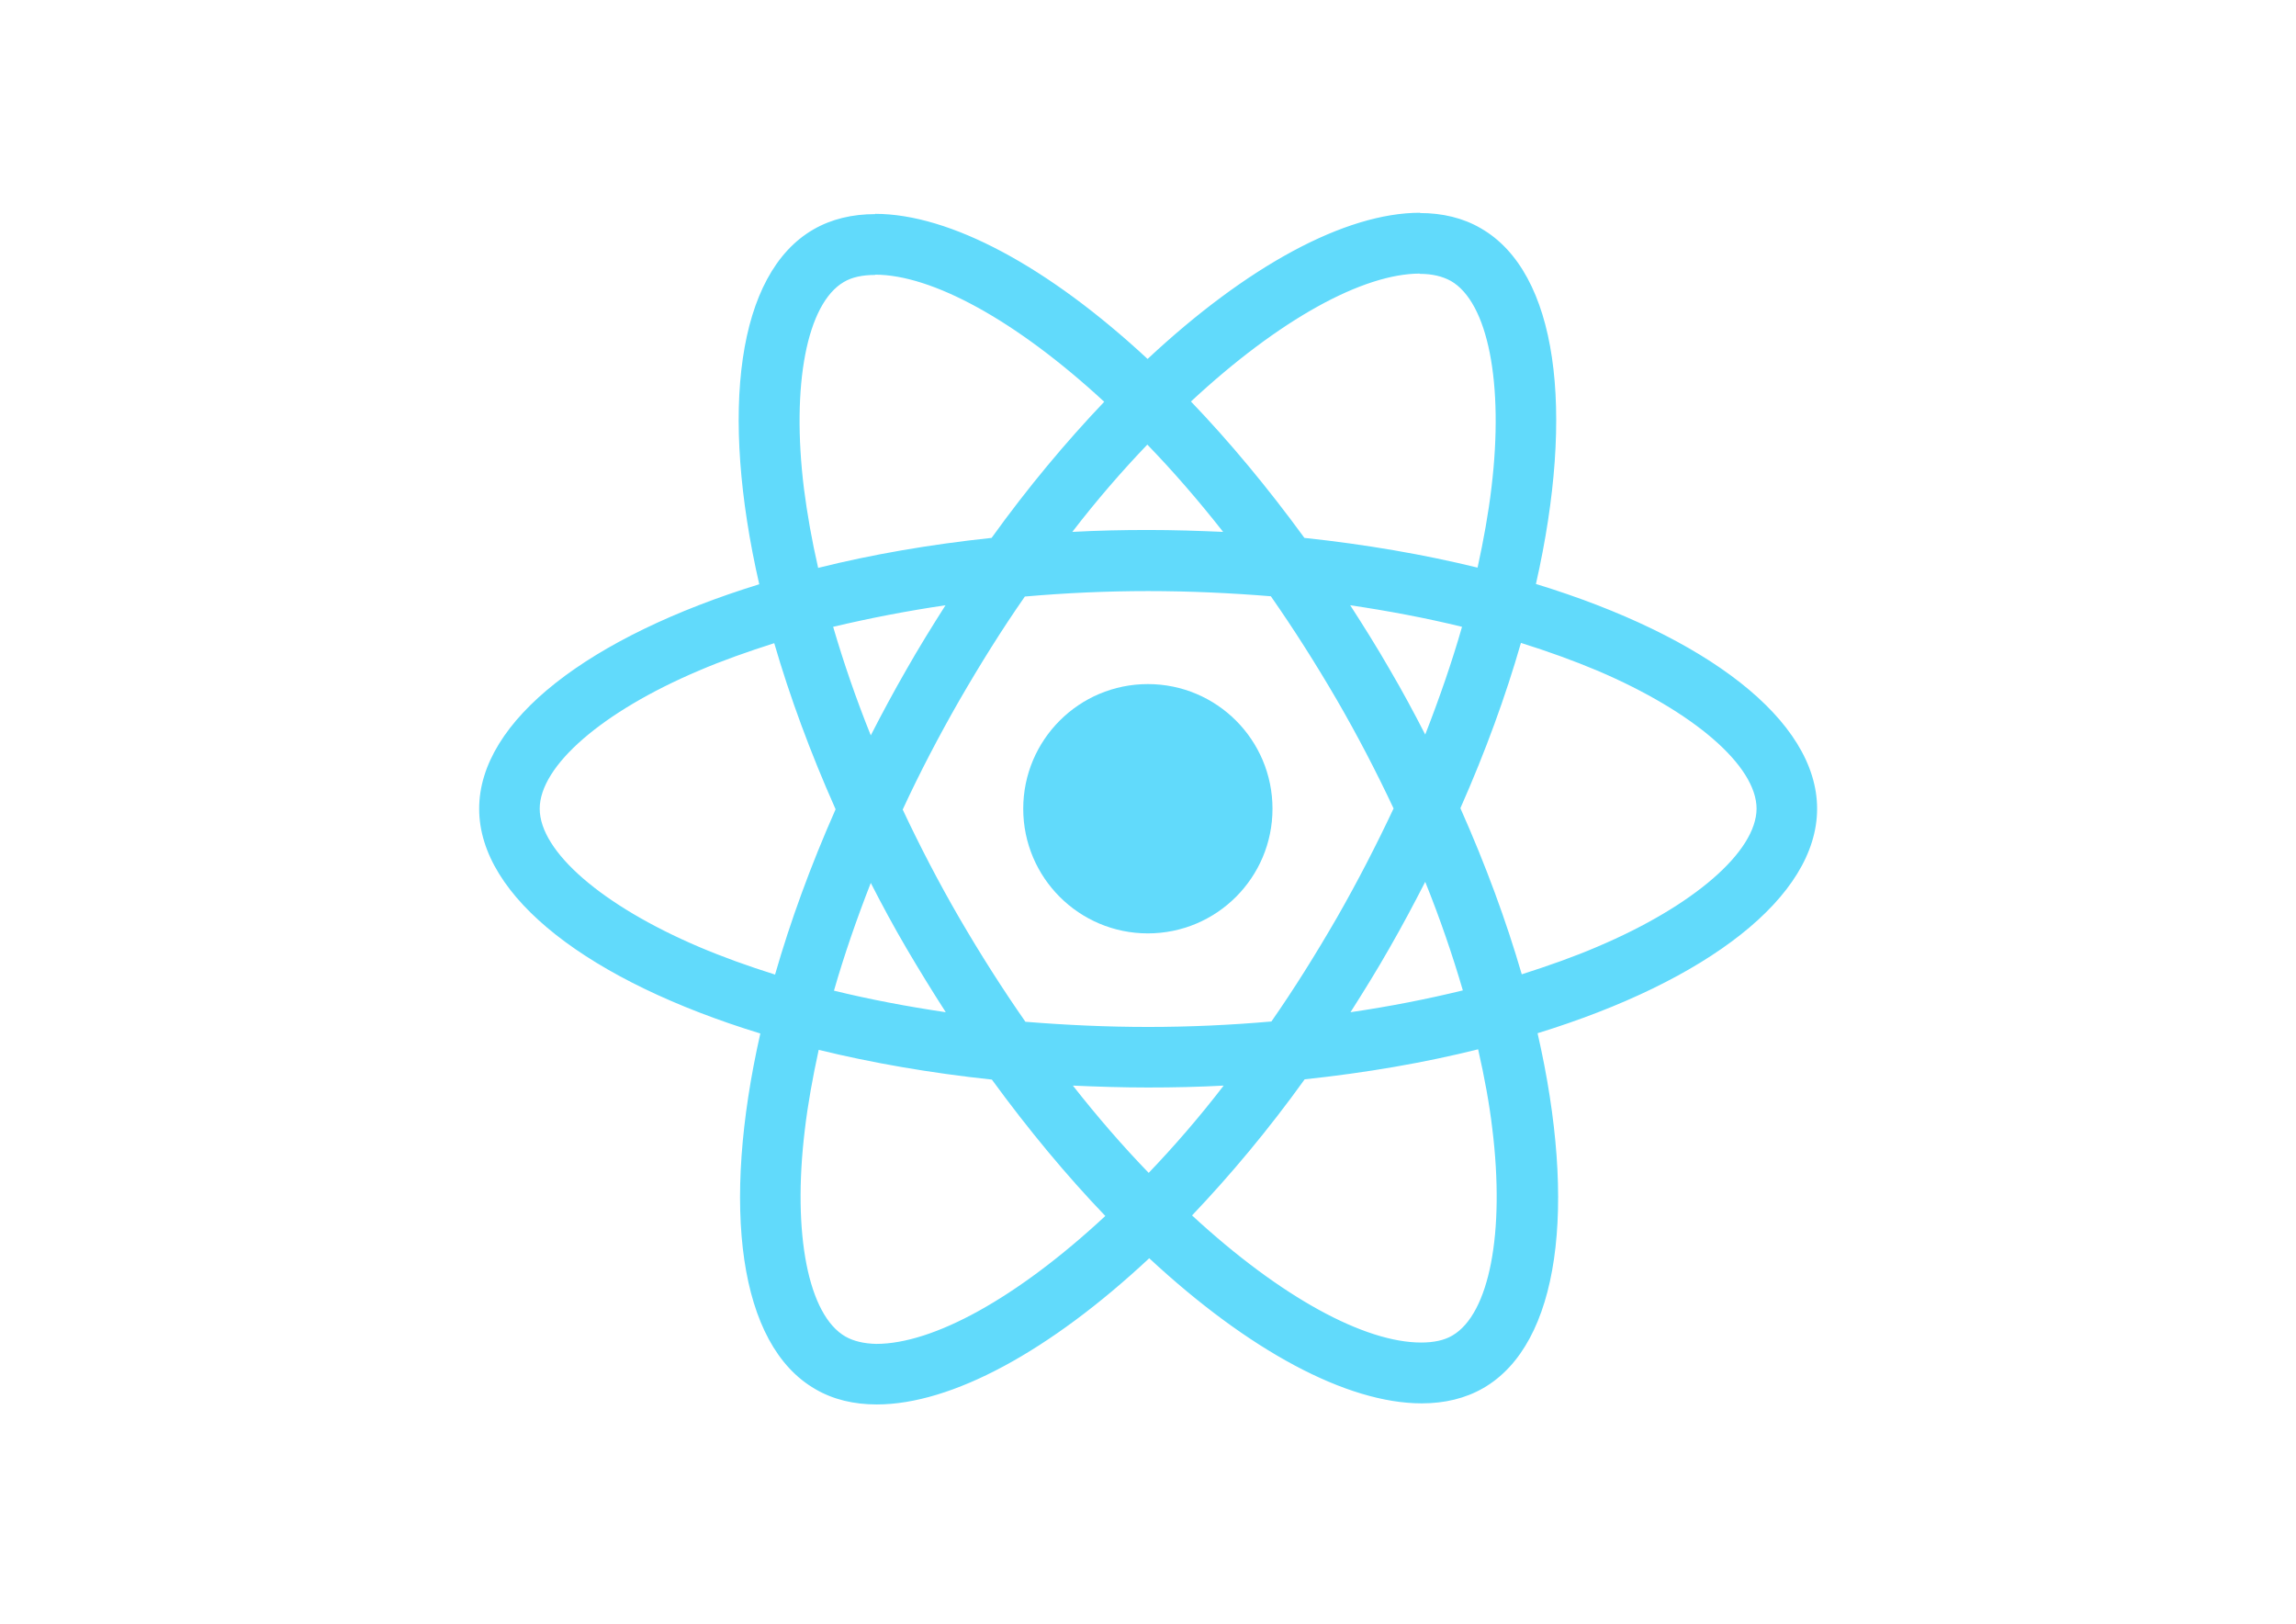
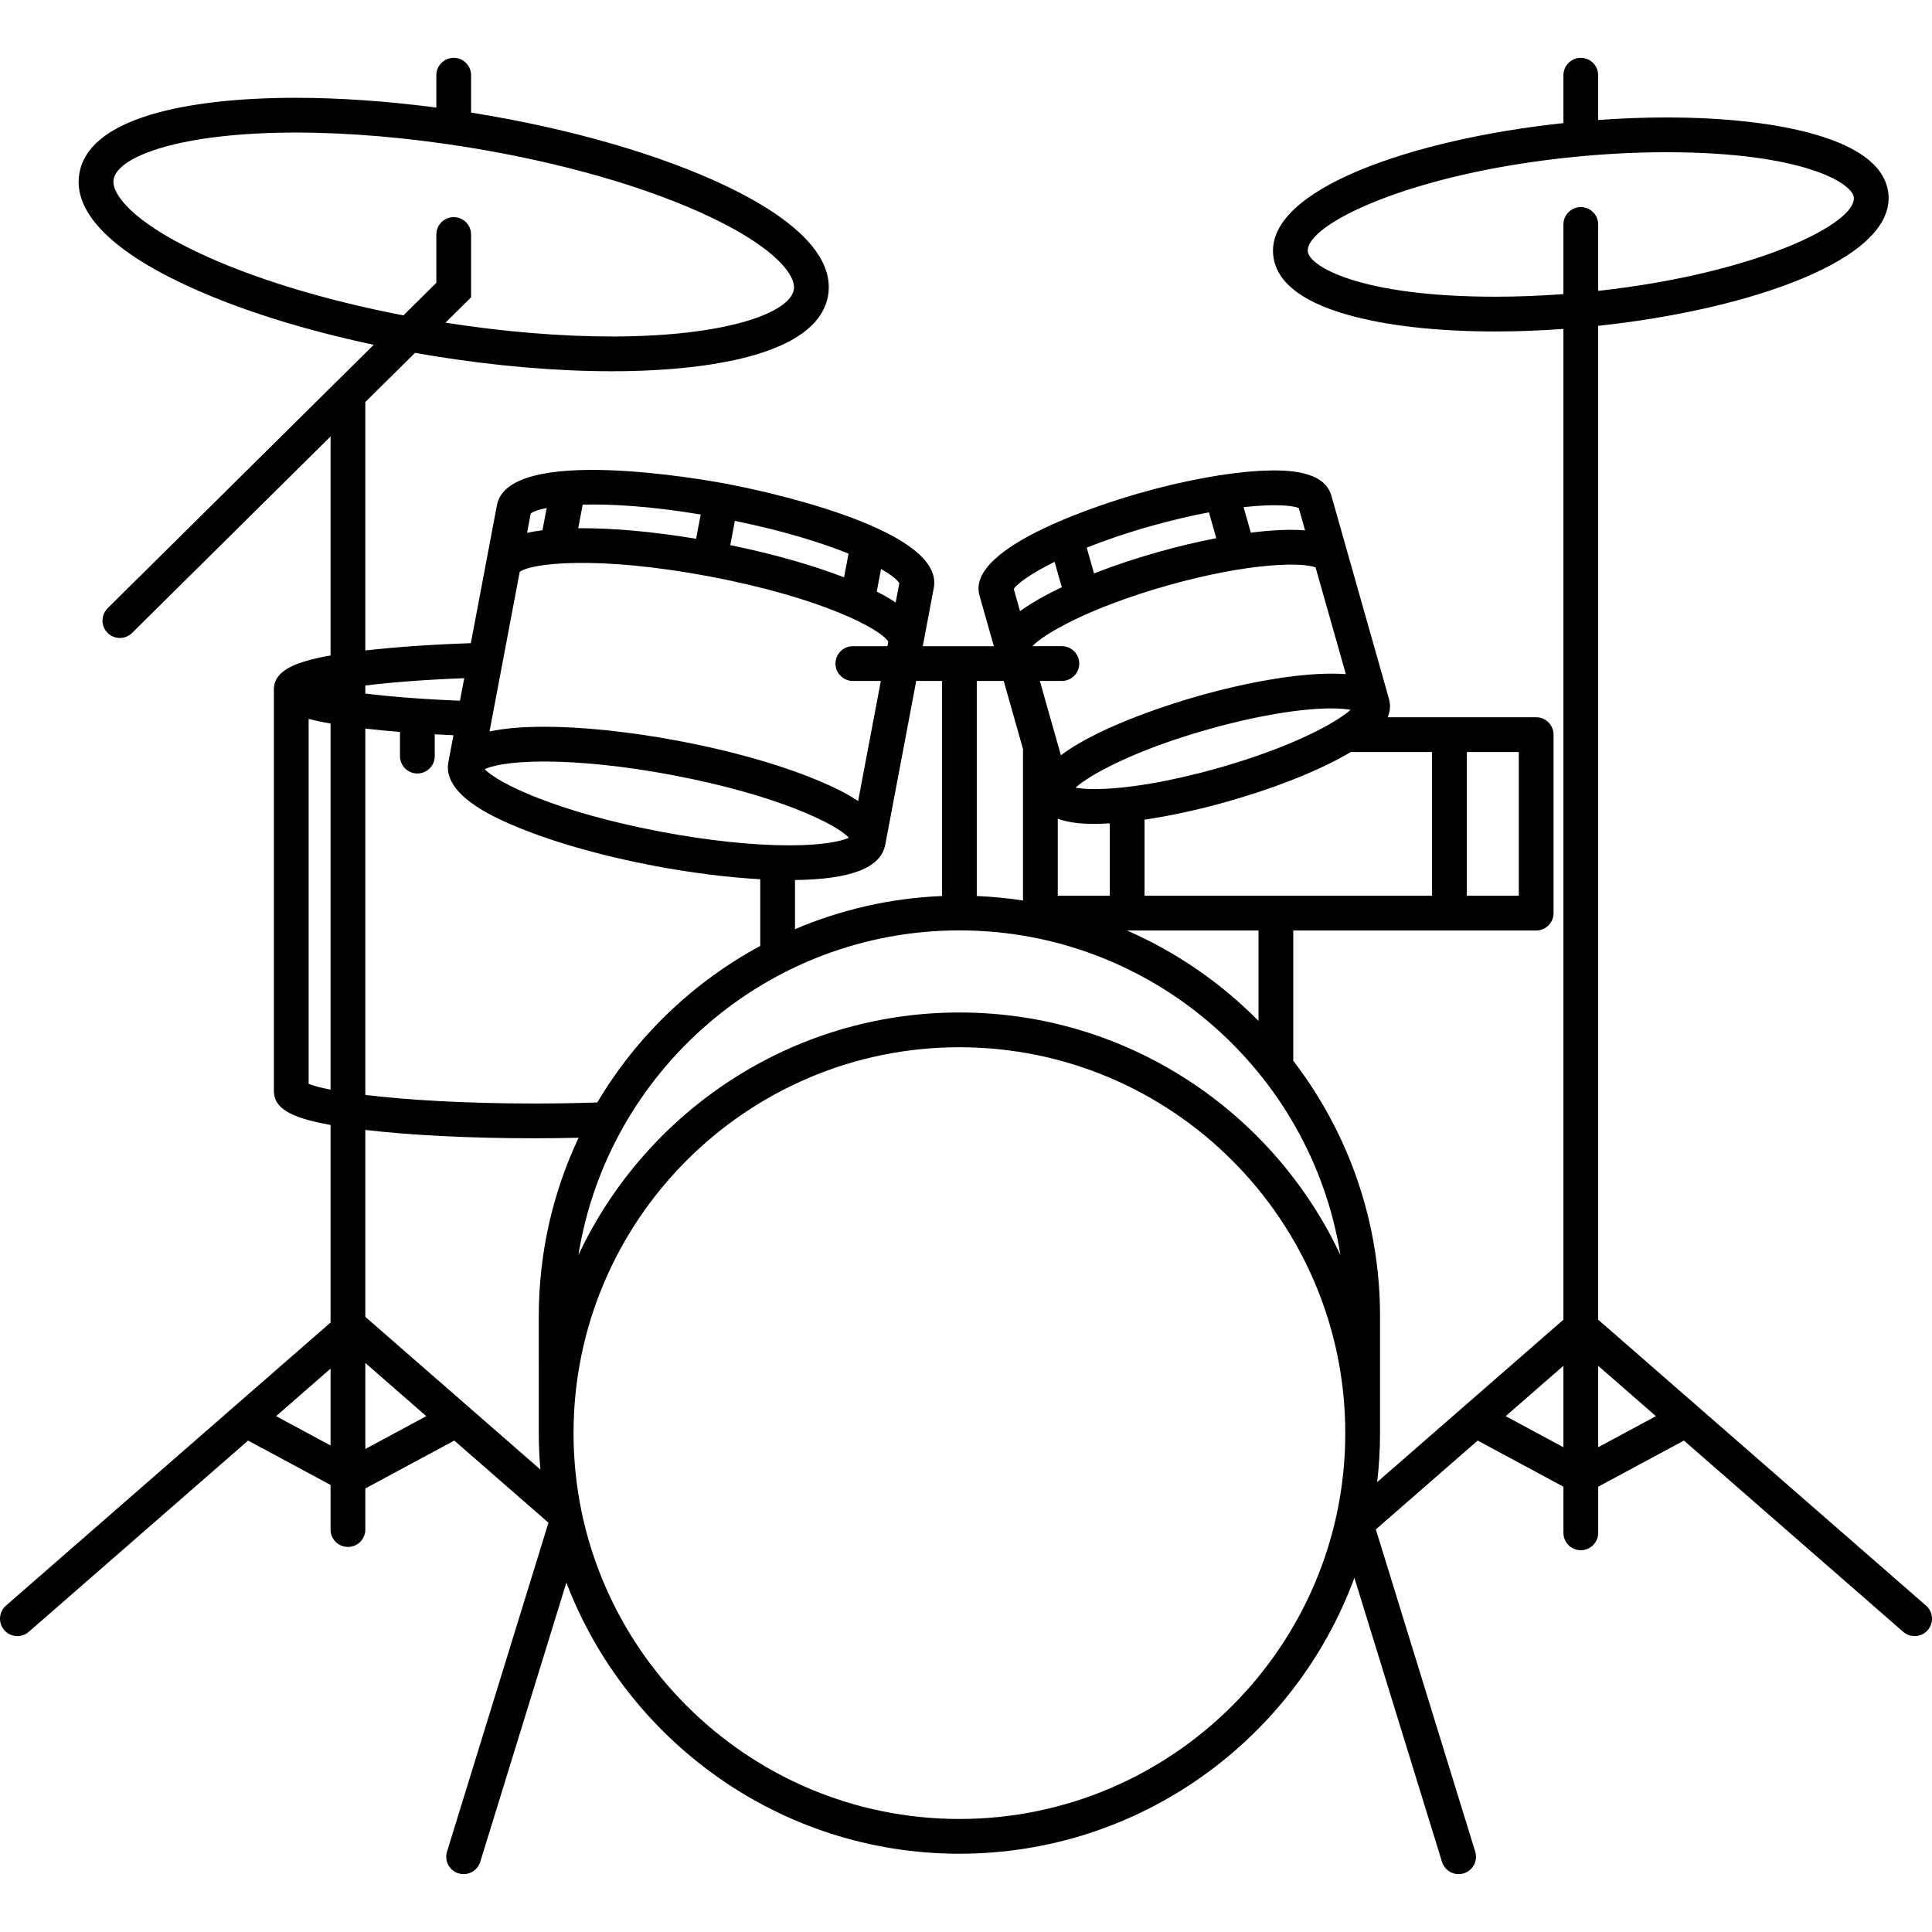
- <svg xmlns="http://www.w3.org/2000/svg" viewBox="0 0 841.9 595.3">
-   <g fill="#61DAFB">
-     <path d="M666.3 296.5c0-32.5-40.7-63.3-103.1-82.4 14.4-63.6 8-114.2-20.2-130.4-6.5-3.8-14.1-5.6-22.4-5.6v22.3c4.6 0 8.3.9 11.4 2.6 13.6 7.8 19.5 37.5 14.9 75.7-1.1 9.4-2.9 19.3-5.1 29.4-19.6-4.8-41-8.5-63.5-10.9-13.5-18.5-27.5-35.3-41.6-50 32.6-30.3 63.2-46.9 84-46.9V78c-27.5 0-63.5 19.6-99.9 53.6-36.4-33.8-72.4-53.2-99.9-53.2v22.3c20.7 0 51.4 16.5 84 46.6-14 14.7-28 31.4-41.3 49.9-22.6 2.4-44 6.1-63.6 11-2.3-10-4-19.7-5.2-29-4.7-38.2 1.1-67.9 14.6-75.8 3-1.8 6.9-2.6 11.5-2.6V78.5c-8.4 0-16 1.8-22.6 5.6-28.1 16.2-34.4 66.7-19.9 130.1-62.2 19.2-102.7 49.9-102.7 82.3 0 32.5 40.7 63.3 103.1 82.4-14.4 63.6-8 114.2 20.2 130.4 6.5 3.8 14.1 5.6 22.5 5.6 27.5 0 63.5-19.6 99.9-53.6 36.4 33.8 72.4 53.2 99.9 53.2 8.4 0 16-1.8 22.6-5.6 28.1-16.2 34.4-66.7 19.9-130.1 62-19.1 102.5-49.9 102.5-82.3zm-130.2-66.7c-3.7 12.9-8.3 26.2-13.5 39.5-4.1-8-8.4-16-13.1-24-4.6-8-9.5-15.8-14.4-23.4 14.2 2.1 27.9 4.7 41 7.9zm-45.8 106.5c-7.8 13.5-15.8 26.3-24.1 38.2-14.9 1.3-30 2-45.2 2-15.1 0-30.2-.7-45-1.9-8.3-11.9-16.4-24.6-24.2-38-7.6-13.1-14.5-26.4-20.8-39.8 6.2-13.4 13.2-26.8 20.7-39.9 7.8-13.5 15.8-26.3 24.1-38.2 14.9-1.3 30-2 45.2-2 15.1 0 30.2.7 45 1.9 8.3 11.9 16.4 24.6 24.2 38 7.6 13.1 14.5 26.4 20.8 39.8-6.3 13.4-13.2 26.8-20.7 39.9zm32.3-13c5.4 13.4 10 26.8 13.8 39.8-13.1 3.2-26.9 5.9-41.2 8 4.9-7.7 9.8-15.6 14.4-23.7 4.6-8 8.9-16.1 13-24.1zM421.2 430c-9.3-9.6-18.6-20.3-27.8-32 9 .4 18.2.7 27.5.7 9.4 0 18.7-.2 27.8-.7-9 11.7-18.3 22.4-27.5 32zm-74.4-58.9c-14.2-2.1-27.9-4.7-41-7.9 3.7-12.9 8.3-26.2 13.5-39.5 4.1 8 8.4 16 13.1 24 4.7 8 9.5 15.8 14.4 23.4zM420.7 163c9.3 9.6 18.6 20.3 27.8 32-9-.4-18.2-.7-27.5-.7-9.4 0-18.7.2-27.8.7 9-11.7 18.3-22.4 27.5-32zm-74 58.9c-4.9 7.7-9.8 15.6-14.4 23.7-4.6 8-8.9 16-13 24-5.4-13.4-10-26.8-13.8-39.8 13.1-3.1 26.9-5.8 41.2-7.9zm-90.5 125.2c-35.4-15.1-58.3-34.9-58.3-50.6 0-15.7 22.9-35.6 58.3-50.6 8.6-3.7 18-7 27.7-10.1 5.7 19.6 13.2 40 22.5 60.9-9.2 20.8-16.6 41.1-22.2 60.6-9.9-3.1-19.3-6.5-28-10.2zM310 490c-13.6-7.8-19.5-37.5-14.9-75.7 1.1-9.4 2.9-19.3 5.1-29.4 19.6 4.8 41 8.5 63.5 10.9 13.5 18.5 27.5 35.3 41.6 50-32.6 30.3-63.2 46.9-84 46.9-4.5-.1-8.3-1-11.3-2.7zm237.2-76.2c4.7 38.2-1.1 67.9-14.6 75.8-3 1.8-6.9 2.6-11.5 2.6-20.7 0-51.4-16.5-84-46.6 14-14.7 28-31.4 41.3-49.9 22.6-2.4 44-6.1 63.6-11 2.3 10.1 4.1 19.8 5.2 29.1zm38.5-66.7c-8.6 3.7-18 7-27.7 10.1-5.7-19.6-13.2-40-22.5-60.9 9.2-20.8 16.6-41.1 22.2-60.6 9.9 3.1 19.3 6.5 28.1 10.2 35.4 15.1 58.3 34.9 58.3 50.6-.1 15.7-23 35.6-58.4 50.6zM320.8 78.4z" />
-     <circle cx="420.9" cy="296.5" r="45.7" />
-     <path d="M520.5 78.1z" />
-   </g>
+ <svg xmlns="http://www.w3.org/2000/svg" version="1.1" id="Capa_1" x="0px" y="0px" viewBox="0 0 444.676 444.676" style="enable-background:new 0 0 444.676 444.676;" xml:space="preserve">
+   <path d="M443.305,369.556l-75.462-65.811V74.992c34.605-3.688,68.305-15.166,66.799-30.356c-0.597-6.007-6.243-10.604-16.783-13.664  c-8.872-2.575-20.751-3.937-34.354-3.937c-5.092,0-10.341,0.202-15.662,0.585V17.315c0-2.209-1.791-4-4-4s-4,1.791-4,4v11.018  c-34.606,3.688-68.305,15.167-66.798,30.357c0.597,6.007,6.242,10.604,16.781,13.663c8.871,2.575,20.749,3.938,34.352,3.938  c0.002,0,0.002,0,0.003,0c5.092,0,10.34-0.202,15.662-0.586v228.04l-42.87,37.383c0.432-3.701,0.661-7.463,0.661-11.278  c0-0.636,0-26.898,0-26.898c0-22.103-7.454-42.491-19.97-58.802v-29.983h55.909c2.209,0,4-1.791,4-4v-41.08c0-2.209-1.791-4-4-4  h-34.173c0.552-1.329,0.71-2.741,0.288-4.23c0,0,0-0.001,0-0.001l0.003-0.001l-13.256-46.762c-1.653-5.832-10.19-6.06-16.461-5.716  c-7.653,0.414-17.413,2.214-27.48,5.067c-6.762,1.917-40.328,12.063-37.056,23.608l3.31,11.678h-16.358l2.541-13.441  c2.644-13.998-42.415-22.935-47.562-23.907s-50.35-9.1-52.996,4.899l-6.003,31.757c-9.059,0.301-17.428,0.882-24.288,1.681V92.536  l11.435-11.322c1.454,0.258,2.915,0.507,4.385,0.744c14.118,2.283,28.252,3.489,40.874,3.489c13.361,0,24.872-1.334,33.289-3.858  c9.996-2.998,15.563-7.6,16.545-13.677c1.365-8.449-6.784-17.141-23.567-25.137c-15.132-7.209-35.763-13.168-58.092-16.777  c-0.175-0.028-0.35-0.052-0.524-0.08v-8.604c0-2.209-1.791-4-4-4s-4,1.791-4,4v7.447c-11.228-1.472-22.272-2.253-32.35-2.253  c-13.361,0-24.872,1.334-33.289,3.858c-9.996,2.998-15.563,7.6-16.545,13.677c-1.365,8.449,6.784,17.141,23.567,25.137  c11.935,5.686,27.297,10.588,44.208,14.179l-61.242,60.636c-1.569,1.555-1.582,4.087-0.028,5.657  c0.782,0.79,1.813,1.186,2.843,1.186c1.017,0,2.034-0.386,2.814-1.157l45.678-45.226v50.412c-8.131,1.442-13.047,3.447-13.047,7.844  v92.362c0,3.899,3.559,6.159,13.047,7.849v45.474L1.371,369.556c-1.665,1.452-1.838,3.979-0.386,5.644  c0.791,0.907,1.9,1.371,3.017,1.371c0.933,0,1.869-0.324,2.627-0.985l50.475-44.02l18.979,10.217v10.264c0,2.209,1.791,4,4,4  s4-1.791,4-4v-9.457l20.477-11.023l21.667,18.897c0.001,0.007,0.003,0.014,0.005,0.02l-23.344,75.697  c-0.651,2.111,0.532,4.35,2.644,5.001c0.393,0.121,0.789,0.179,1.18,0.179c1.709,0,3.291-1.104,3.821-2.822l19.825-64.285  c13.905,36.442,49.199,62.407,90.466,62.407c41.685,0,77.301-26.483,90.908-63.507l20.165,65.385  c0.53,1.719,2.112,2.822,3.821,2.822c0.39,0,0.787-0.058,1.18-0.179c2.111-0.651,3.295-2.89,2.644-5.001l-22.874-74.171  l23.447-20.446l19.73,10.621v10.621c0,2.209,1.791,4,4,4s4-1.791,4-4v-10.621l19.729-10.62l50.475,44.02  c0.758,0.661,1.694,0.985,2.627,0.985c1.116,0,2.226-0.464,3.017-1.371C445.143,373.535,444.97,371.008,443.305,369.556z   M45.252,57.96c-14.94-7.118-19.633-13.411-19.11-16.638c0.868-5.373,15.552-10.813,41.936-10.813  c12.202,0,25.895,1.171,39.597,3.386c21.602,3.493,41.463,9.212,55.928,16.103c14.94,7.118,19.633,13.411,19.11,16.638  c-0.868,5.373-15.552,10.813-41.936,10.813c-11.799,0-24.994-1.105-38.243-3.18l5.893-5.835V53.978c0-2.209-1.791-4-4-4  s-4,1.791-4,4v11.117l-7.568,7.493C74.511,69.062,57.838,63.956,45.252,57.96z M76.083,332.697l-12.537-6.75l12.537-10.934V332.697z   M76.083,250.799c-2.302-0.449-4.006-0.905-5.047-1.34v-84.006c1.496,0.408,3.197,0.762,5.047,1.09V250.799z M337.604,173.086h11.97  v33.08h-11.97V173.086z M329.604,173.086v33.08H263.43v-17.507c5.894-0.866,12.478-2.295,19.198-4.2  c10.065-2.854,19.316-6.442,26.048-10.104c0.724-0.394,1.477-0.818,2.233-1.269H329.604z M289.664,214.166v20.812  c-8.624-8.729-18.88-15.842-30.283-20.812H289.664z M280.446,176.761c-10.886,3.086-21.265,4.855-28.476,4.855  c-2.08,0-3.497-0.153-4.438-0.328c3.329-2.97,13.496-8.589,30.403-13.381c10.886-3.086,21.265-4.855,28.476-4.855  c2.08,0,3.497,0.153,4.438,0.328C307.522,166.35,297.356,171.968,280.446,176.761z M255.43,189.507v16.658h-11.97v-17.732  c3.113,1.174,6.822,1.184,8.511,1.184c0,0,0,0,0.001,0C253.063,189.617,254.222,189.578,255.43,189.507z M309.765,155.169  c-1.373-0.113-2.578-0.117-3.353-0.117c-7.918,0-19.092,1.88-30.657,5.158c-4.701,1.332-22.342,6.643-31.572,13.632l-4.851-17.113  h5.073c2.209,0,4-1.791,4-4s-1.791-4-4-4h-6.793c2.584-2.777,12.92-8.813,30.938-13.921c19.132-5.424,31.465-5.416,34.254-4.191  L309.765,155.169z M298.929,116.944l1.453,5.127c-2.207-0.183-4.489-0.137-6.532-0.027c-1.868,0.101-3.865,0.288-5.958,0.549  l-1.663-5.865C293.002,115.981,297.396,116.276,298.929,116.944z M264.676,121.14c5.013-1.421,9.546-2.462,13.577-3.213l1.687,5.948  c-4.343,0.836-8.918,1.917-13.57,3.236c-5.145,1.458-10.074,3.11-14.566,4.865l-1.681-5.93  C254.239,124.404,259.077,122.727,264.676,121.14z M242.732,129.313l1.6,5.644c0.019,0.067,0.05,0.128,0.073,0.193  c-1.442,0.683-2.806,1.374-4.079,2.067c-1.798,0.978-3.764,2.136-5.547,3.45l-1.453-5.126  C234.211,134.267,237.36,131.971,242.732,129.313z M224.82,156.729h6.196l4.443,15.674v34.859c-3.49-0.532-7.039-0.883-10.64-1.03  V156.729z M308.51,288.85c-15.465-32.943-48.953-55.812-87.688-55.812c-38.74,0-72.232,22.876-87.694,55.825  c6.772-42.297,43.516-74.72,87.697-74.72C264.997,214.143,301.734,246.559,308.51,288.85z M216.82,156.729v49.503  c-11.964,0.489-23.37,3.169-33.84,7.632v-11.312c12.953-0.166,19.766-2.824,20.769-8.127c0-0.001,0-0.001,0-0.002l0.004,0.001  l7.126-37.695H216.82z M202.78,130.954c2.331,1.333,3.735,2.473,4.211,3.274l-0.842,4.453c-1.447-0.976-2.964-1.82-4.353-2.52  L202.78,130.954z M169.14,119.886c11.206,2.294,19.923,5.014,26.165,7.536l-1.032,5.458c-7.362-2.843-16.435-5.41-26.189-7.41  L169.14,119.886z M134.115,116.145c6.591-0.174,15.72,0.369,27.159,2.276l-1.055,5.584c-9.904-1.65-19.315-2.493-27.131-2.426  L134.115,116.145z M122.154,118.191c0.592-0.46,1.828-0.905,3.671-1.265l-0.967,5.115c-1.148,0.142-2.351,0.336-3.546,0.603  L122.154,118.191z M119.612,131.644c2.612-2.056,17.938-3.833,43.73,1.043c25.802,4.877,39.423,12.126,41.105,14.994l-0.198,1.049  h-7.951c-2.209,0-4,1.791-4,4s1.791,4,4,4h6.439l-5.227,27.648c-3.084-2.08-6.499-3.562-8.276-4.332  c-8.644-3.745-20.378-7.127-33.04-9.521c-11.097-2.097-22.083-3.252-30.935-3.252c-5.086,0-9.27,0.364-12.588,1.095L119.612,131.644  z M125.259,175.273c8.368,0,18.826,1.105,29.448,3.113c24.261,4.586,37.759,11.271,40.68,14.435  c-1.589,0.724-5.612,1.748-13.7,1.748c-8.369,0-18.828-1.105-29.449-3.113c-24.259-4.586-37.758-11.271-40.679-14.434  C113.148,176.297,117.171,175.273,125.259,175.273z M84.083,157.78c5.861-0.715,13.477-1.335,22.765-1.685l-0.98,5.185  c-8.844-0.355-16.132-0.957-21.785-1.646V157.78z M84.083,167.695c2.478,0.287,5.148,0.546,7.976,0.774v5.56c0,2.209,1.791,4,4,4  s4-1.791,4-4v-5.02c1.414,0.078,2.846,0.151,4.308,0.214l-1.17,6.191l0,0c0,0.001,0,0.001,0,0.002  c-1.413,7.477,10.576,12.672,14.516,14.379c8.644,3.745,20.377,7.127,33.039,9.521c8.439,1.595,16.808,2.641,24.229,3.052v15.35  c-15.529,8.384-28.524,20.879-37.504,36.028c-4.735,0.159-9.587,0.244-14.469,0.244c-16.335,0-29.683-0.858-38.925-1.976V167.695z   M84.083,333.503v-19.796l14.034,12.241L84.083,333.503z M124.006,302.951c0,0,0.004,26.256,0.004,26.898  c0,2.826,0.129,5.621,0.367,8.386l-40.294-35.144v-43.021c10.584,1.239,24.338,1.92,38.925,1.92c3.41,0,6.804-0.043,10.161-0.12  C127.296,274.349,124.006,288.272,124.006,302.951z M220.822,418.661c-48.972,0-88.813-39.841-88.813-88.812  s39.841-88.812,88.813-88.812c48.971,0,88.812,39.841,88.812,88.812S269.793,418.661,220.822,418.661z M359.843,333.1l-13.288-7.154  l13.288-11.587V333.1z M363.843,47.663c-2.209,0-4,1.791-4,4v16.027c-5.329,0.398-10.577,0.601-15.662,0.601  c-0.001,0-0.002,0-0.003,0c-31.529-0.001-42.849-7.136-43.172-10.391c-0.614-6.189,23.52-18.034,61.294-21.783  c7.23-0.718,14.364-1.081,21.205-1.081c31.532,0,42.853,7.136,43.176,10.391c0.6,6.054-22.482,17.512-58.838,21.519V51.663  C367.843,49.454,366.052,47.663,363.843,47.663z M367.843,333.1v-18.74l13.287,11.587L367.843,333.1z" />
+   <g>
+ </g>
+   <g>
+ </g>
+   <g>
+ </g>
+   <g>
+ </g>
+   <g>
+ </g>
+   <g>
+ </g>
+   <g>
+ </g>
+   <g>
+ </g>
+   <g>
+ </g>
+   <g>
+ </g>
+   <g>
+ </g>
+   <g>
+ </g>
+   <g>
+ </g>
+   <g>
+ </g>
+   <g>
+ </g>
</svg>
